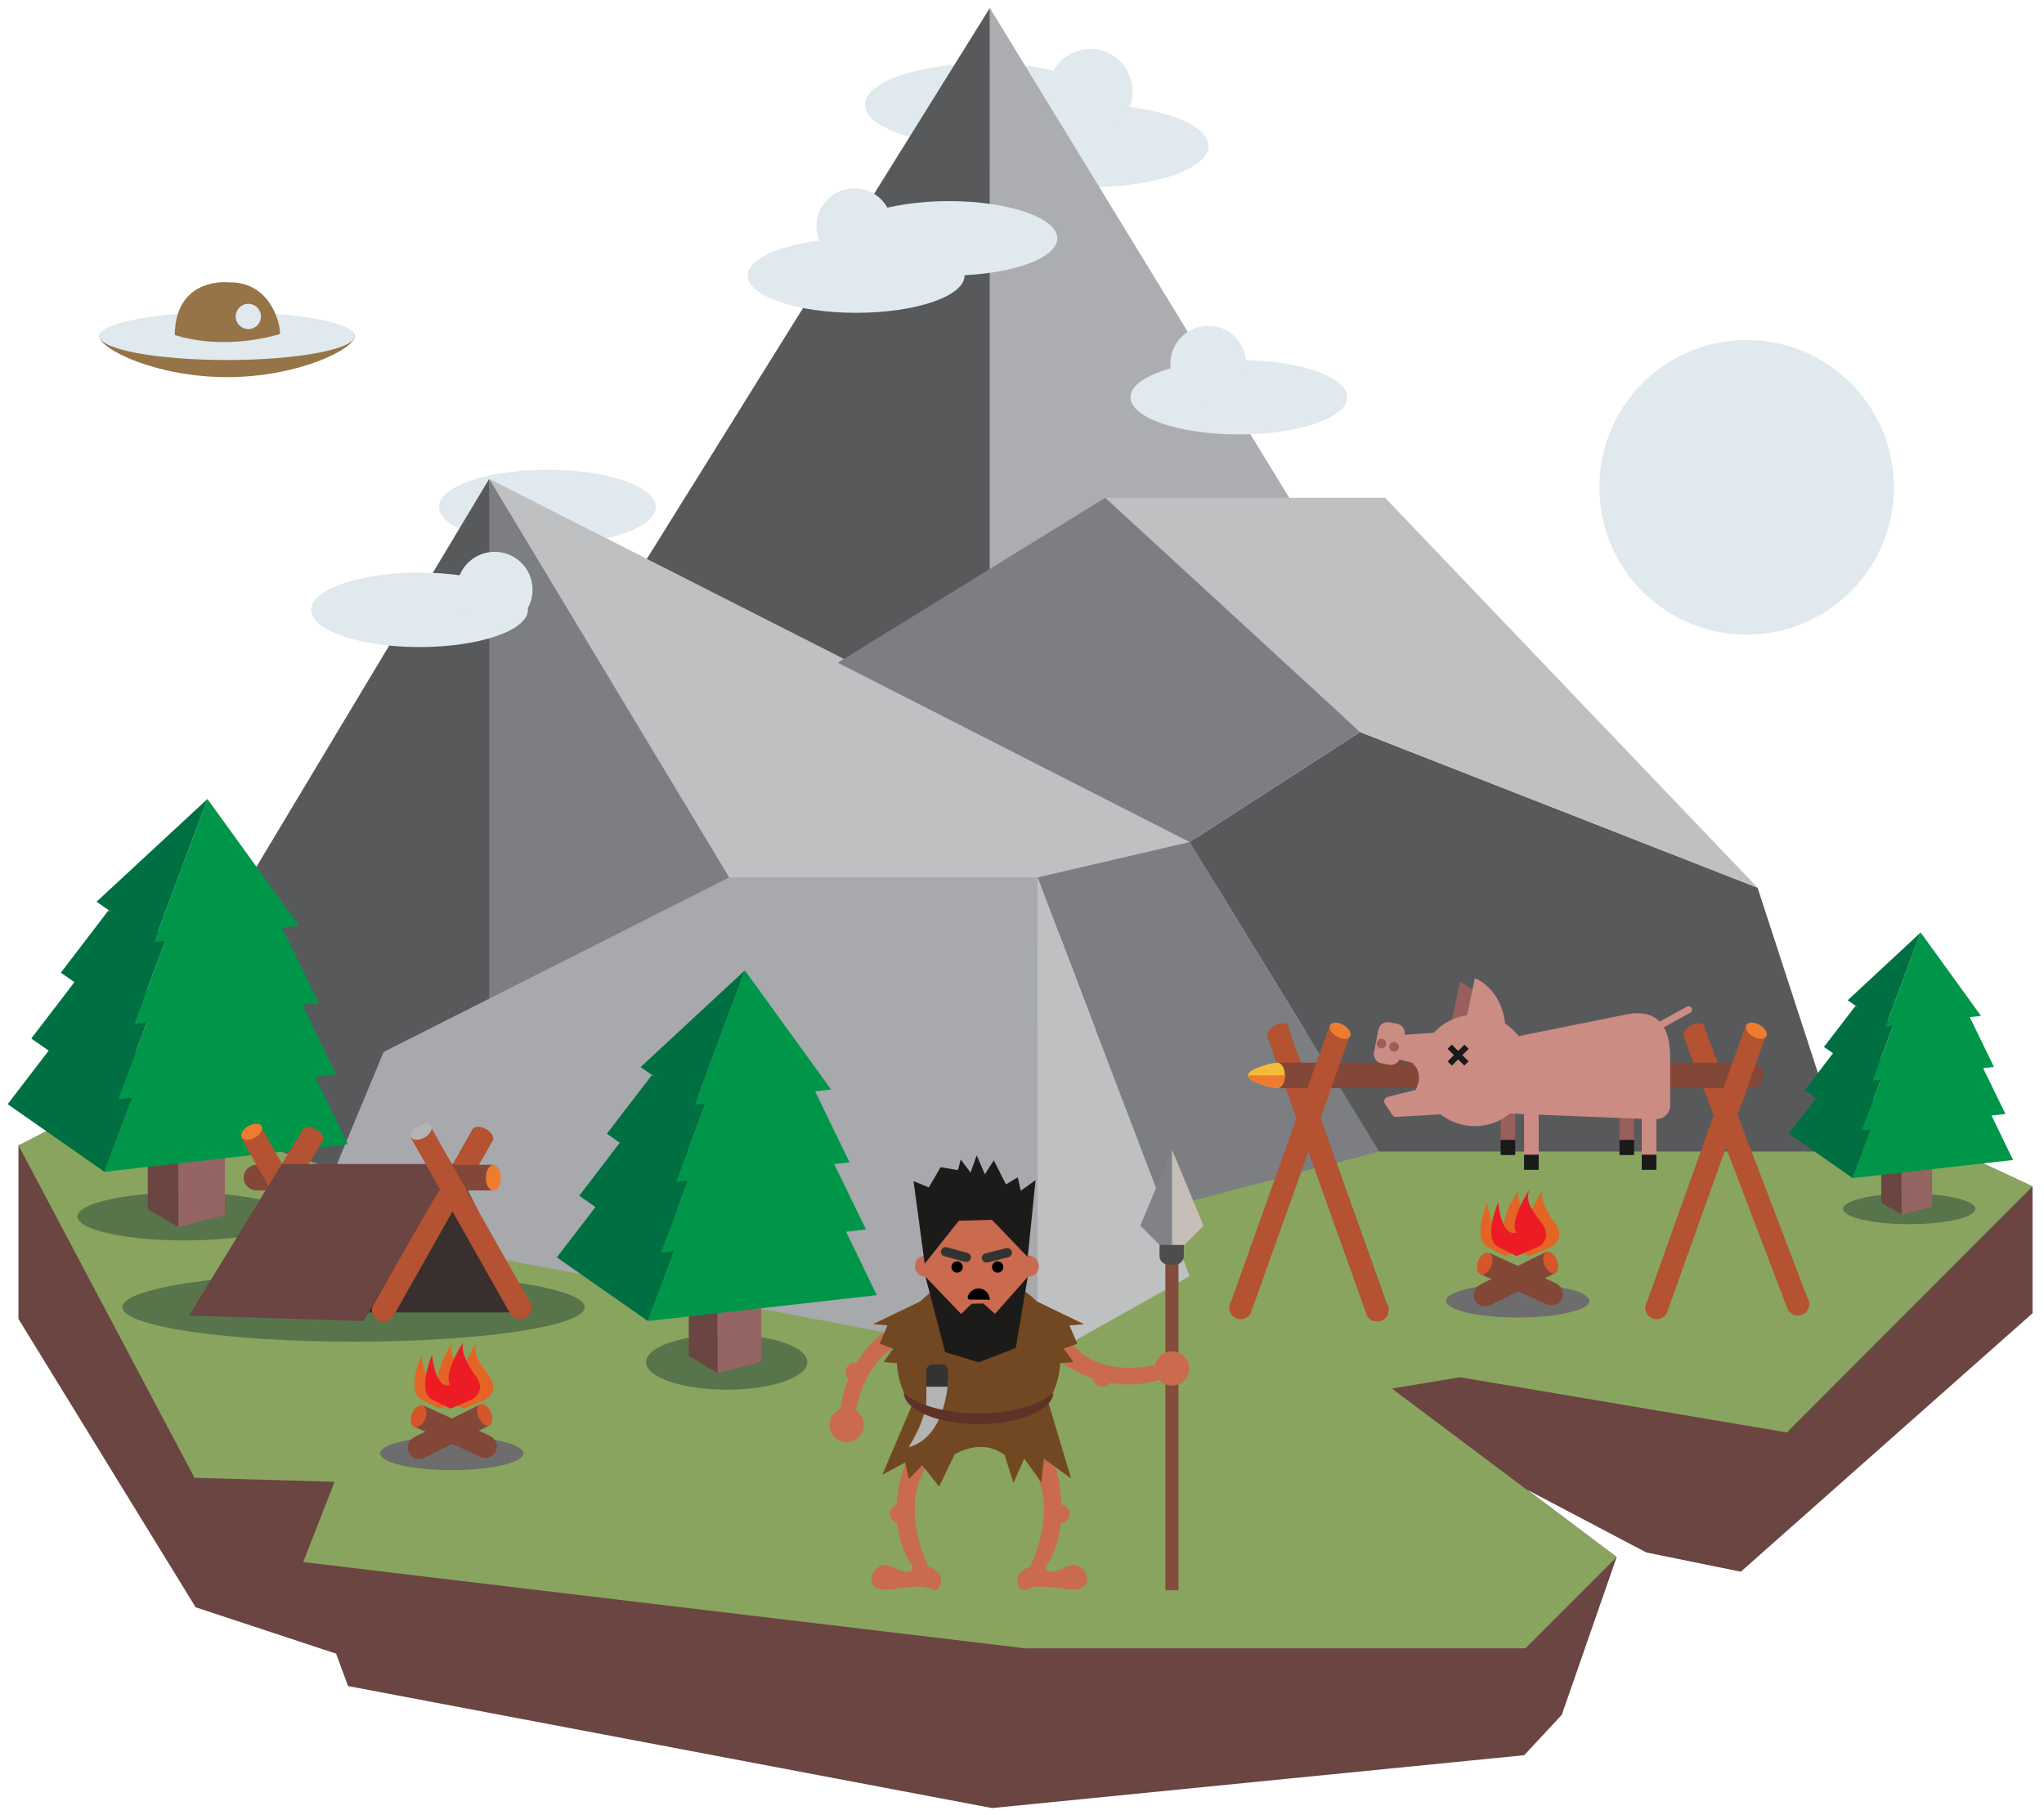
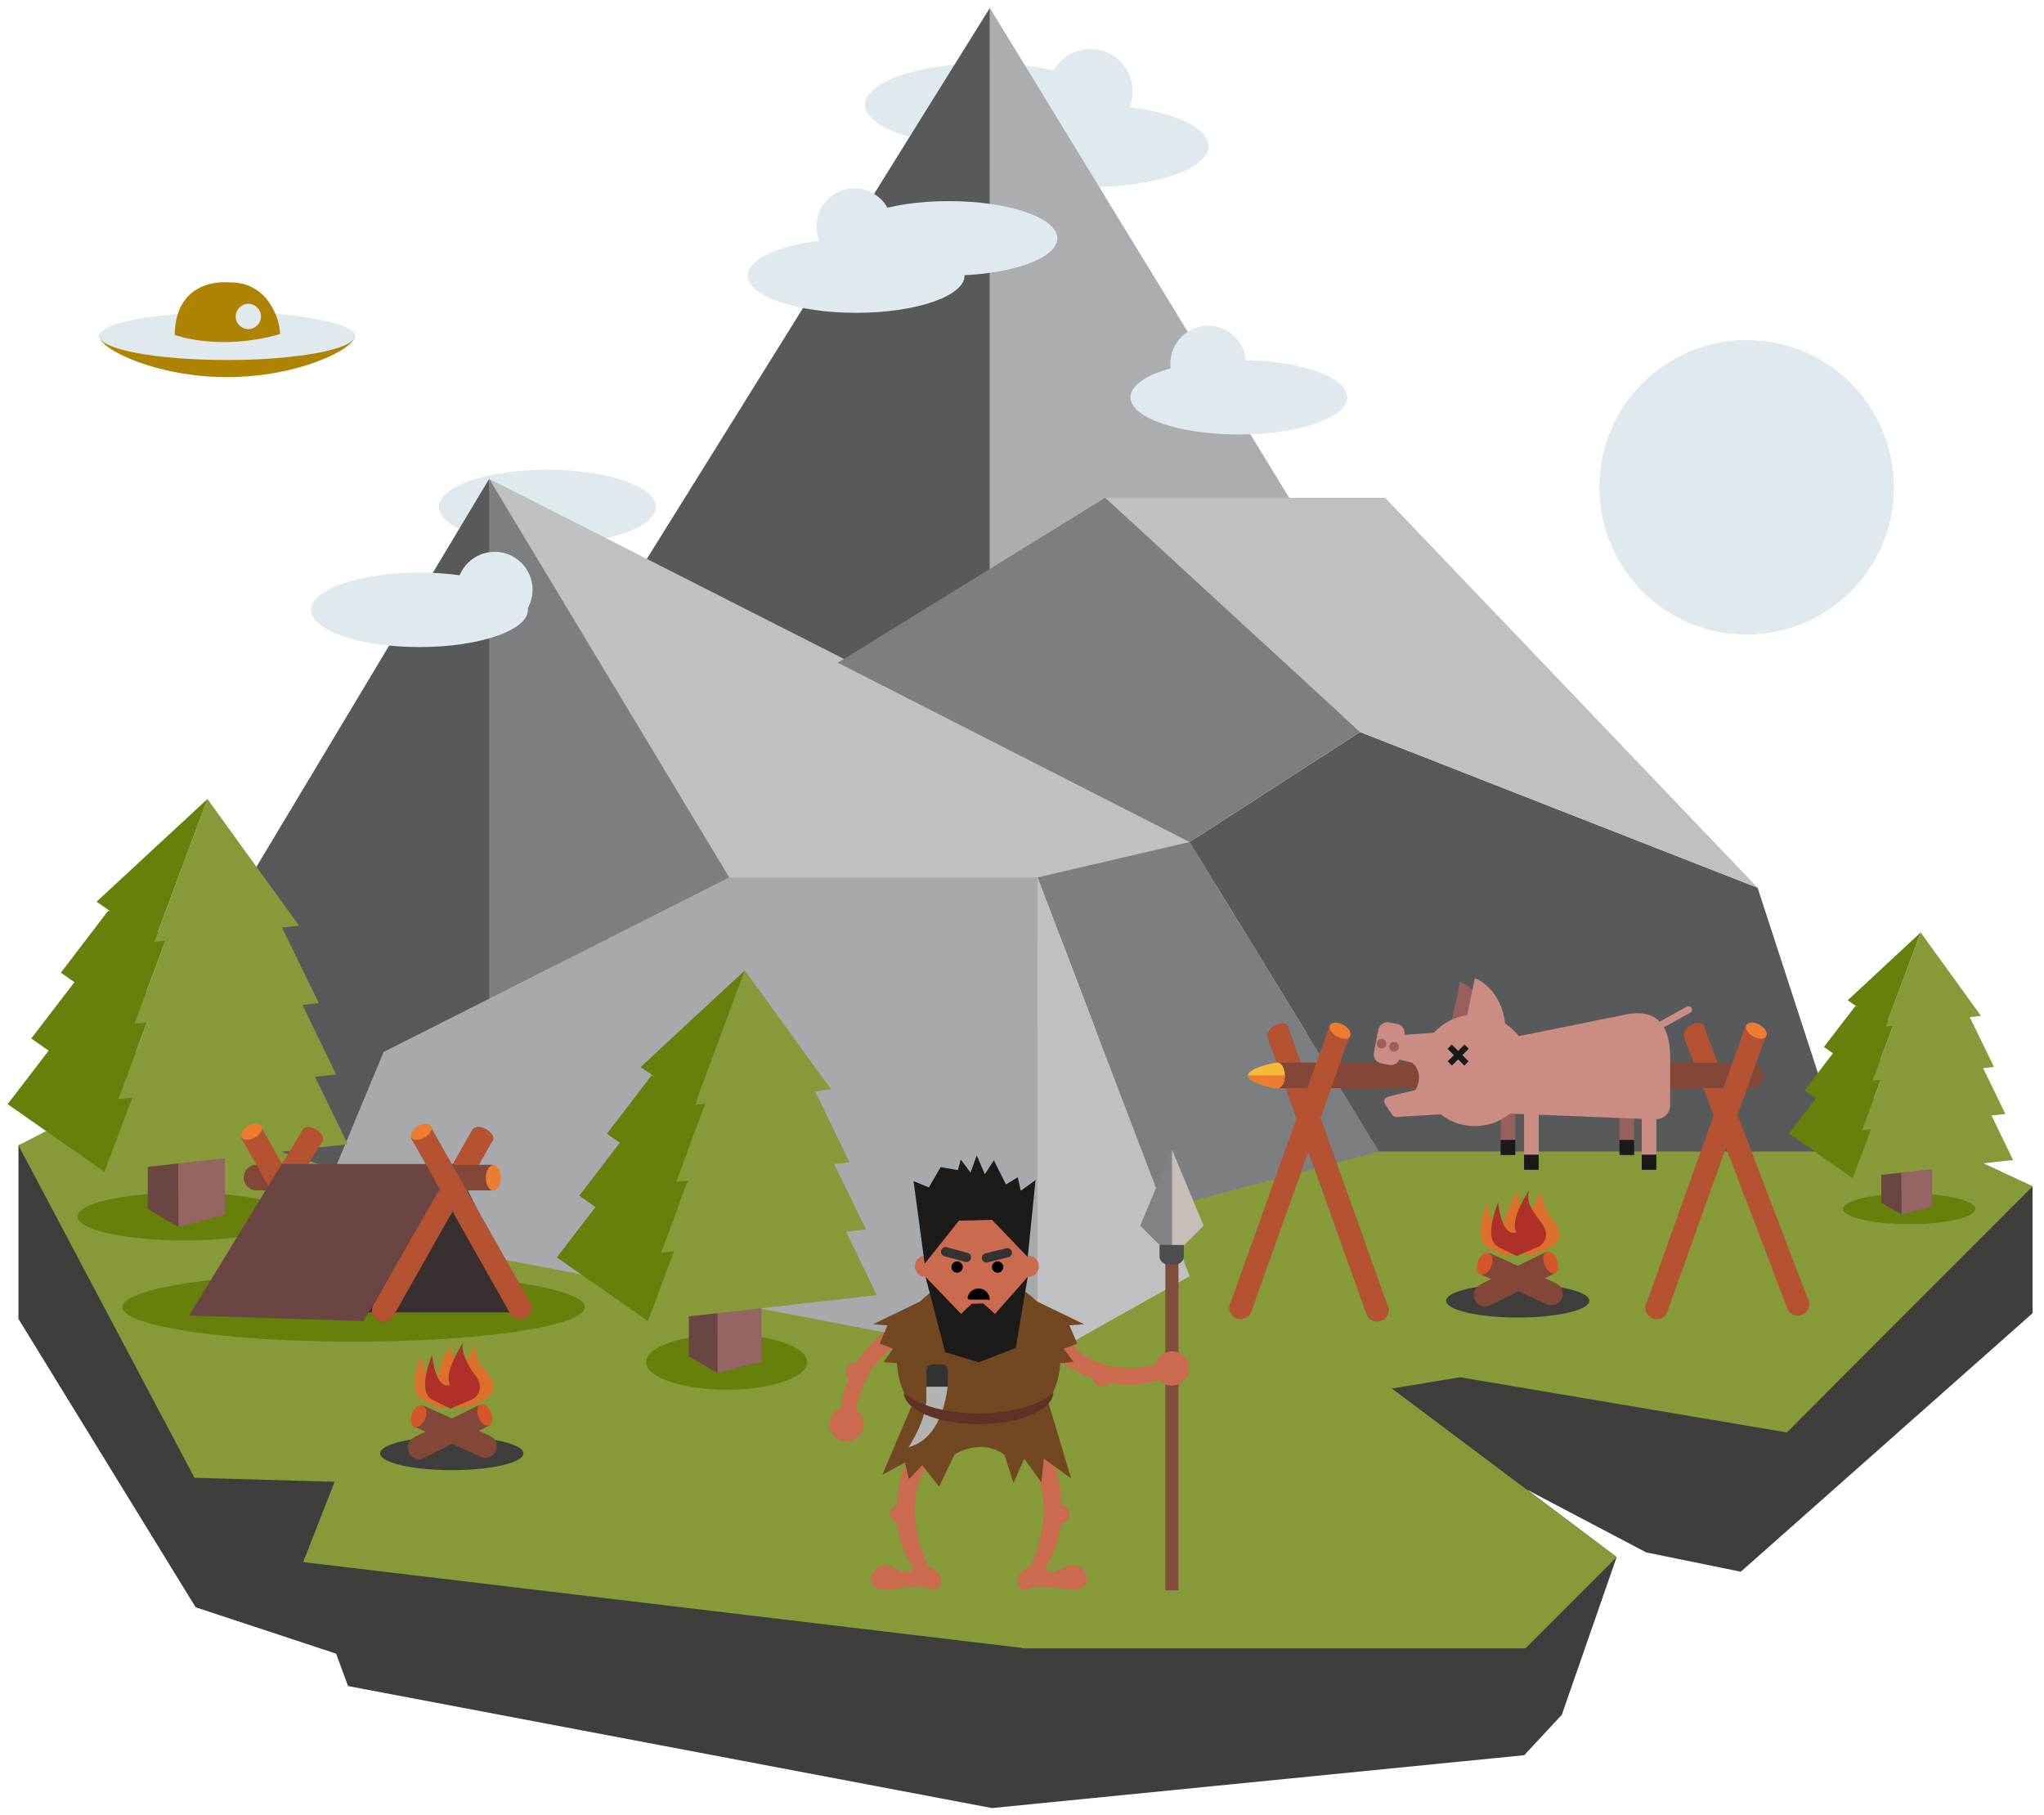
<svg xmlns="http://www.w3.org/2000/svg" version="1.1" viewBox="0 0 1229.7 1091.7">
  <defs>
    <style>
      .cls-1 {
        fill: #f4bb3a;
      }

      .cls-2 {
-         fill: #009649;
+         fill: #abadb0;
      }

      .cls-3 {
-         fill: #abadb0;
+         fill: #d6562b;
      }

      .cls-4 {
-         fill: #d6562b;
+         fill: #946562;
      }

      .cls-5 {
-         fill: #946562;
+         fill: #7d7e81;
      }

      .cls-6 {
-         fill: #89a45e;
+         fill: #4d4d4d;
      }

      .cls-7 {
-         fill: #7d7e81;
+         fill: #1c1b1a;
      }

      .cls-8 {
-         fill: #4d4d4d;
+         fill: #6a4542;
      }

      .cls-9 {
-         fill: #1c1b1a;
+         fill: #ed7c31;
      }

      .cls-10 {
-         fill: #6a4542;
+         fill: #da702c;
      }

      .cls-11 {
-         fill: #ed7c31;
+         fill: #808285;
      }

      .cls-12 {
-         fill: #967448;
+         fill: #403e3c;
      }

      .cls-13 {
-         fill: #808285;
+         fill: #af3029;
      }

      .cls-14 {
-         fill: #e46425;
+         fill: #bec0c2;
      }

      .cls-15 {
-         fill: #bec0c2;
+         fill: #a7a9ac;
      }

      .cls-16 {
-         fill: #a7a9ac;
+         fill: #333;
      }

      .cls-17 {
-         fill: #6d6d6d;
+         fill: #1a1a1a;
      }

      .cls-18 {
-         fill: #333;
+         fill: #cb8c84;
      }

      .cls-19 {
-         fill: #1a1a1a;
+         fill: #3a2f2f;
      }

      .cls-20 {
-         fill: #cb8c84;
+         fill: #58595b;
      }

      .cls-21 {
-         fill: #3a2f2f;
+         fill: #66800b;
      }

      .cls-22 {
-         fill: #58595b;
+         fill: #834c3c;
      }

      .cls-23 {
-         fill: #834c3c;
+         fill: #ca6a4f;
      }

      .cls-24 {
-         fill: #ca6a4f;
+         fill: #e0e9ed;
      }

      .cls-25 {
-         fill: #e0e9ed;
+         fill: #c5bfb7;
      }

      .cls-26 {
-         fill: #c5bfb7;
+         fill: #b3b3b3;
      }

      .cls-27 {
-         fill: #b3b3b3;
+         fill: #b55232;
      }

      .cls-28 {
-         fill: #b55232;
+         fill: #879a39;
      }

      .cls-29 {
-         fill: #57744b;
+         fill: #995f5c;
      }

      .cls-30 {
-         fill: #ed1c24;
+         fill: #724822;
      }

      .cls-31 {
-         fill: #995f5c;
+         fill: #824737;
      }

      .cls-32 {
-         fill: #724822;
+         fill: #5f3227;
      }

      .cls-33 {
-         fill: #824737;
-       }
- 
-       .cls-34 {
-         fill: #007042;
-       }
- 
-       .cls-35 {
-         fill: #5f3227;
+         fill: #ad8301;
      }
    </style>
  </defs>
  <g>
-     <g id="Layer_22">
-       <polygon class="cls-10" points="202.2 994.9 209.4 1014.4 596.8 1087.8 917 1056 939.6 1031.7 972.6 936.8 918.8 896.3 990.4 934 1047.3 945.6 1222.8 790.1 1222.8 790.1 1222.8 713.8 1163.4 686.1 833.2 748.8 826.7 816.5 812.1 820.6 825.7 886.9 833.5 958.3 616.9 991.7 251.8 918.6 229.1 833.3 92.6 654.8 11.1 689.1 11.1 793.5 117.7 967 202.2 994.9" />
-       <polygon class="cls-6" points="11.1 689.1 117 889.1 201.3 891.5 182.4 939.8 616.9 991.7 917.7 991.7 972.6 936.8 837.4 835.4 878.3 828.6 1075 861.8 1222.8 713.8 1036.7 626.9 350.5 612.5 70.2 658.5 11.1 689.1" />
-       <ellipse class="cls-25" cx="592.8" cy="63" rx="72.4" ry="24.9" />
-       <ellipse class="cls-25" cx="654.7" cy="87.8" rx="72.4" ry="24.9" />
-       <ellipse class="cls-25" cx="329.3" cy="305" rx="65.2" ry="22.4" />
-       <circle class="cls-25" cx="656" cy="54.9" r="25.4" />
-       <polygon class="cls-22" points="294.3 288.1 70.6 661 315.1 740.4 294.3 288.1" />
-       <polygon class="cls-3" points="595.5 4.8 847.3 416.8 595.5 506.6 595.5 4.8" />
-       <polygon class="cls-22" points="366.5 372.6 595.5 4.8 595.5 506.6 366.5 372.6" />
-       <polygon class="cls-15" points="294.3 288.1 760.2 524.6 538.9 591.9 406.1 591.9 294.3 288.1" />
-       <polygon class="cls-7" points="294.3 288.1 438.7 527.9 294.3 673.6 294.3 288.1" />
-       <polygon class="cls-7" points="829.7 692.8 700.1 727 624.2 527.9 715.7 506.6 829.7 692.8" />
-       <polygon class="cls-16" points="188 735.8 230.8 632.9 438.7 527.9 624.2 527.9 624.2 819.2 188 735.8" />
-       <polygon class="cls-22" points="829.7 692.8 715.7 506.6 818.2 440.4 1057.4 534.1 1109.1 692.8 829.7 692.8" />
-       <polygon class="cls-15" points="624.2 819.2 715.7 767.8 624.2 527.9 624.2 819.2" />
-       <polygon class="cls-15" points="1057.4 534.1 833.3 299.5 664.9 299.5 818.2 440.4 1057.4 534.1" />
-       <polygon class="cls-7" points="818.2 440.4 664.9 299.5 504 398.7 715.7 506.6 818.2 440.4" />
-       <path class="cls-12" d="M213.4,202.2c0,7.9-34.4,24.7-76.8,24.7-42.4,0-76.8-16.8-76.8-24.7,0-7.9,34.4-6.1,76.8-6.1,42.4,0,76.8-1.9,76.8,6.1Z" />
-       <path class="cls-25" d="M213.4,202.2c0,7.9-34.4,14.4-76.8,14.4-42.4,0-76.8-6.4-76.8-14.4,0-7.9,34.4-14.4,76.8-14.4,42.4,0,76.8,6.4,76.8,14.4Z" />
-       <path class="cls-12" d="M105.1,201.5s26.5,10,63.3-.5c.6-5-5.2-31.6-30.4-31.1,0,0-32.3-4-32.9,31.6Z" />
-       <path class="cls-25" d="M157,190.4c0,4.2-3.4,7.6-7.6,7.6s-7.6-3.4-7.6-7.6c0-4.2,3.4-7.6,7.6-7.6,4.2,0,7.6,3.4,7.6,7.6Z" />
-       <ellipse class="cls-25" cx="570.9" cy="143.4" rx="65.2" ry="22.4" />
-       <ellipse class="cls-25" cx="515.1" cy="165.8" rx="65.2" ry="22.4" />
-       <ellipse class="cls-25" cx="745.3" cy="239" rx="65.2" ry="22.4" />
-       <ellipse class="cls-25" cx="252.4" cy="366.9" rx="65.2" ry="22.4" />
-       <circle class="cls-25" cx="297.6" cy="354.8" r="22.8" />
-       <circle class="cls-25" cx="514" cy="136.1" r="22.8" />
-       <circle class="cls-25" cx="726.9" cy="218.8" r="22.8" />
-       <ellipse class="cls-29" cx="437.2" cy="819.5" rx="48.5" ry="16.6" />
-       <ellipse class="cls-29" cx="1148.6" cy="727.3" rx="39.8" ry="9.2" />
-       <ellipse class="cls-29" cx="111" cy="731.9" rx="64.4" ry="14.4" />
-       <polygon class="cls-5" points="458 775.1 431.7 775.1 431.7 826.1 458 819.2 458 775.1" />
-       <polygon class="cls-10" points="431.7 826.1 414.4 815.9 414.4 762.3 431.7 775.1 431.7 826.1" />
-       <polygon class="cls-2" points="389.8 794.8 527.5 779.2 498 718.3 414.4 729.4 389.8 794.8" />
-       <polygon class="cls-34" points="389.8 794.8 335 756.5 370.5 710.2 414.4 729.4 389.8 794.8" />
-       <polygon class="cls-2" points="397.6 753.7 521 739.7 494.5 685.2 419.6 695.1 397.6 753.7" />
-       <polygon class="cls-34" points="397.6 753.7 348.5 719.4 380.2 677.9 419.6 695.1 397.6 753.7" />
-       <polygon class="cls-2" points="406.7 711.1 511.1 699.3 488.7 653.1 425.3 661.6 406.7 711.1" />
-       <polygon class="cls-34" points="406.7 711.1 365.1 682.1 392 647 425.3 661.6 406.7 711.1" />
-       <polygon class="cls-2" points="448.1 583.8 418.1 664.7 500 655.5 448.1 583.8" />
-       <polygon class="cls-34" points="448.1 583.8 418.1 664.7 385.4 642 448.1 583.8" />
-       <polygon class="cls-5" points="1162.4 695 1144 695 1144 730.7 1162.4 725.9 1162.4 695" />
-       <polygon class="cls-10" points="1144 730.7 1131.8 723.6 1131.8 686 1144 695 1144 730.7" />
-       <polygon class="cls-2" points="1114.6 708.8 1211.1 697.9 1190.4 655.2 1131.8 663 1114.6 708.8" />
-       <polygon class="cls-34" points="1114.6 708.8 1076.2 682 1101.1 649.6 1131.8 663 1114.6 708.8" />
-       <polygon class="cls-2" points="1120.1 680 1206.5 670.2 1187.9 632 1135.5 639 1120.1 680" />
-       <polygon class="cls-34" points="1120.1 680 1085.7 656 1107.9 626.9 1135.5 639 1120.1 680" />
-       <polygon class="cls-2" points="1126.5 650.2 1199.6 641.9 1183.9 609.6 1139.5 615.5 1126.5 650.2" />
-       <polygon class="cls-34" points="1126.5 650.2 1097.3 629.9 1116.2 605.3 1139.5 615.5 1126.5 650.2" />
-       <polygon class="cls-2" points="1155.5 561 1134.4 617.7 1191.8 611.2 1155.5 561" />
-       <polygon class="cls-34" points="1155.5 561 1134.4 617.7 1111.6 601.8 1155.5 561" />
-       <polygon class="cls-5" points="135.3 684.1 107.3 684.1 107.3 738.2 135.3 731 135.3 684.1" />
-       <polygon class="cls-10" points="107.3 738.2 88.9 727.4 88.9 670.4 107.3 684.1 107.3 738.2" />
-       <polygon class="cls-2" points="62.8 705 209.2 688.4 177.8 623.7 88.9 635.5 62.8 705" />
-       <polygon class="cls-34" points="62.8 705 4.6 664.3 42.3 615.1 88.9 635.5 62.8 705" />
-       <polygon class="cls-2" points="71.1 661.3 202.2 646.4 174.1 588.4 94.4 599 71.1 661.3" />
-       <polygon class="cls-34" points="71.1 661.3 18.8 624.8 52.6 580.7 94.4 599 71.1 661.3" />
-       <polygon class="cls-2" points="80.8 616 191.8 603.5 167.9 554.4 100.5 563.3 80.8 616" />
-       <polygon class="cls-34" points="80.8 616 36.6 585.2 65.2 547.8 100.5 563.3 80.8 616" />
-       <polygon class="cls-2" points="124.8 480.7 92.8 566.7 179.9 556.9 124.8 480.7" />
-       <polygon class="cls-34" points="124.8 480.7 92.8 566.7 58.1 542.5 124.8 480.7" />
-       <ellipse class="cls-29" cx="212.7" cy="786.4" rx="139.1" ry="20.8" />
-       <path class="cls-28" d="M120,781.3c-1.9,3.3-.7,7.5,2.6,9.4s7.5.7,9.4-2.6l62.4-102.1-11.9-6.8-62.4,102.1Z" />
-       <ellipse class="cls-28" cx="188.3" cy="682.6" rx="4" ry="6.9" transform="translate(-498.6 510.7) rotate(-60.5)" />
-       <polygon class="cls-21" points="220.2 789.6 273.3 700.3 318.7 789.6 220.2 789.6" />
-       <path class="cls-33" d="M224.7,784.8c-1.9,3.3-.7,7.5,2.6,9.4,3.3,1.9,7.5.7,9.4-2.6l59.7-105.6-11.9-6.8-59.7,105.6Z" />
-       <ellipse class="cls-33" cx="290.4" cy="682.6" rx="4" ry="6.9" transform="translate(-446.7 599.5) rotate(-60.5)" />
-       <path class="cls-28" d="M224.7,784.8c-1.9,3.3-.7,7.5,2.6,9.4,3.3,1.9,7.5.7,9.4-2.6l59.7-105.6-11.9-6.8-59.7,105.6Z" />
-       <ellipse class="cls-28" cx="290.4" cy="682.6" rx="4" ry="6.9" transform="translate(-446.7 599.5) rotate(-60.5)" />
-       <path class="cls-33" d="M154.3,700.8c-4.3,0-7.7,3.5-7.7,7.7s3.5,7.7,7.7,7.7h142.5v-15.4h-142.5Z" />
-       <path class="cls-28" d="M216.8,783.4c1.9,3.3.7,7.5-2.6,9.4-3.3,1.9-7.5.7-9.4-2.6l-59.7-105.6,11.9-6.8,59.7,105.6Z" />
-       <ellipse class="cls-11" cx="151.2" cy="681.2" rx="6.9" ry="4" transform="translate(-315.6 162.5) rotate(-29.5)" />
-       <ellipse class="cls-11" cx="296.8" cy="708.6" rx="4.5" ry="7.7" />
-       <polygon class="cls-10" points="273.3 700.3 169.5 700.3 113.8 791.5 218.7 794.8 273.3 700.3" />
-       <path class="cls-28" d="M318.9,783.4c1.9,3.3.7,7.5-2.6,9.4-3.3,1.9-7.5.7-9.4-2.6l-59.7-105.6,11.9-6.8,59.7,105.6Z" />
-       <ellipse class="cls-27" cx="253.2" cy="681.2" rx="6.9" ry="4" transform="translate(-302.4 212.7) rotate(-29.5)" />
-       <ellipse class="cls-17" cx="913.1" cy="782.6" rx="43.1" ry="10.1" />
-       <path class="cls-14" d="M909.3,750.2l11.1,5.5,12.9-5.5s9.7-4.9,1.7-15c-3.9-5-8.6-14.1-7-19.2,0,0-12.1,17.9-7.8,25.4,0,0-8.2,4.6-10.9-18,0,0-9.4,22,0,26.7Z" />
-       <path class="cls-14" d="M894.8,750.2l11.1,5.5,12.9-5.5s9.7-4.9,1.7-15c-3.9-5-8.6-14.1-7-19.2,0,0-12.1,17.9-7.8,25.4,0,0-8.2,4.6-10.9-18,0,0-9.4,22,0,26.7Z" />
-       <path class="cls-33" d="M936.2,772.2c3.5,1.6,5,5.7,3.4,9.1s-5.7,5-9.1,3.4l-40.2-18.3,5.7-12.6,40.2,18.3Z" />
-       <path class="cls-4" d="M890.7,756.1c-2.2,2.8-2.9,7-1.5,9.3,1.4,2.3,4.3,1.8,6.5-1,2.2-2.8,2.9-7,1.5-9.3-1.4-2.3-4.3-1.8-6.5,1Z" />
-       <path class="cls-33" d="M890.4,773c-3.4,1.7-4.8,5.8-3.1,9.2,1.7,3.4,5.8,4.8,9.2,3.1l39.5-19.6-6.1-12.4-39.5,19.6Z" />
-       <path class="cls-4" d="M935.1,755.4c2.2,2.8,3,6.9,1.8,9.2-1.2,2.3-3.9,1.9-6.1-.9-2.2-2.8-3-6.9-1.8-9.2,1.2-2.3,3.9-1.9,6.1.9Z" />
-       <path class="cls-30" d="M901.3,750.2l11.1,5.5,12.9-5.5s9.7-4.9,1.7-15-8.6-14.1-7-19.2c0,0-12.1,17.9-7.8,25.4,0,0-8.2,4.6-10.9-18,0,0-9.4,22,0,26.7Z" />
-       <path class="cls-28" d="M1087.6,781.2c1.9,3.3.7,7.5-2.6,9.4-3.3,1.9-7.5.7-9.4-2.6l-62.4-163.6,11.9-6.8,62.4,163.6Z" />
-       <ellipse class="cls-28" cx="1019.2" cy="621" rx="6.9" ry="4" transform="translate(-173.7 581.8) rotate(-29.5)" />
-       <path class="cls-33" d="M834.5,784.7c1.9,3.3.7,7.5-2.6,9.4-3.3,1.9-7.5.7-9.4-2.6l-59.7-167.1,11.9-6.8,59.7,167.1Z" />
-       <ellipse class="cls-33" cx="768.9" cy="621" rx="6.9" ry="4" transform="translate(-206.1 458.7) rotate(-29.5)" />
-       <path class="cls-28" d="M834.5,784.7c1.9,3.3.7,7.5-2.6,9.4-3.3,1.9-7.5.7-9.4-2.6l-59.7-167.1,11.9-6.8,59.7,167.1Z" />
-       <ellipse class="cls-28" cx="768.9" cy="621" rx="6.9" ry="4" transform="translate(-206.1 458.7) rotate(-29.5)" />
-       <path class="cls-33" d="M1053.2,639.3c4.3,0,7.7,3.5,7.7,7.7,0,4.3-3.5,7.7-7.7,7.7h-284.8v-15.4h284.8Z" />
-       <path class="cls-28" d="M990.7,783.4c-1.9,3.3-.7,7.5,2.6,9.4,3.3,1.9,7.5.7,9.4-2.6l59.7-167.1-11.9-6.8-59.7,167.1Z" />
-       <ellipse class="cls-11" cx="1056.4" cy="619.7" rx="4" ry="6.9" transform="translate(-2.9 1234.4) rotate(-60.5)" />
-       <path class="cls-1" d="M750.8,647c0,4.3,15.2,7.7,17.7,7.7s4.5-3.5,4.5-7.7c0-4.3-2-7.7-4.5-7.7s-17.7,3.5-17.7,7.7Z" />
-       <path class="cls-11" d="M750.8,647c0,4.3,15.2,7.7,17.7,7.7s4.5-3.5,4.5-7.7h-22.2Z" />
-       <path class="cls-28" d="M740.4,783.4c-1.9,3.3-.7,7.5,2.6,9.4,3.3,1.9,7.5.7,9.4-2.6l59.7-167.1-11.9-6.8-59.7,167.1Z" />
-       <ellipse class="cls-11" cx="806" cy="619.7" rx="4" ry="6.9" transform="translate(-130 1016.5) rotate(-60.5)" />
-       <rect class="cls-31" x="974.3" y="661.4" width="8.8" height="27.8" />
-       <rect class="cls-31" x="902.8" y="661.4" width="8.8" height="27.8" />
-       <path class="cls-31" d="M873.3,614.7l5-24s16.5,5.8,18.4,29.2l-23.5-5.2Z" />
-       <path class="cls-20" d="M996.4,673.5l-109.1-4.4v-40.4l91.2-18.4c26.3-5.1,26.3,19.2,26.3,27.1v27.6c0,4.6-3.7,8.3-8.3,8.3Z" />
-       <circle class="cls-20" cx="887.3" cy="644" r="33.5" />
-       <polygon class="cls-20" points="831.1 634.8 870 644.4 874.3 620.5 835.1 623.3 831.1 634.8" />
-       <path class="cls-20" d="M834.8,659.9l32.4-8c1.5-.4,3.1.6,3.3,2.2l2.3,12.9c.3,1.6-.9,3.1-2.5,3.2l-30.3,1.8c-1,0-1.9-.4-2.4-1.2l-4.4-6.7c-1-1.6-.2-3.7,1.6-4.1Z" />
-       <rect class="cls-20" x="916.9" y="669.2" width="8.8" height="27.8" />
-       <rect class="cls-20" x="987.7" y="669.2" width="8.8" height="27.8" />
-       <rect class="cls-19" x="875.4" y="627.6" width="3.6" height="14.3" transform="translate(705.8 -434.3) rotate(45)" />
-       <rect class="cls-19" x="875.4" y="627.6" width="3.6" height="14.3" transform="translate(-191.9 806.2) rotate(-45)" />
-       <path class="cls-20" d="M882.3,612.5l5-24s16.5,5.8,18.4,29.2l-23.5-5.2Z" />
-       <rect class="cls-19" x="916.9" y="694.7" width="8.8" height="9.1" />
-       <rect class="cls-19" x="987.7" y="694.7" width="8.8" height="9.1" />
-       <rect class="cls-19" x="974.3" y="685.8" width="8.8" height="9.1" />
-       <rect class="cls-19" x="902.8" y="685.8" width="8.8" height="9.1" />
-       <rect class="cls-20" x="827.4" y="615.6" width="16" height="25.1" rx="5.6" ry="5.6" transform="translate(135.6 -148.2) rotate(11)" />
-       <circle class="cls-31" cx="831.1" cy="627.9" r="2.9" />
-       <circle class="cls-31" cx="838.7" cy="629.8" r="2.9" />
-       <path class="cls-20" d="M847.2,637.8s13.1,6.2,2.1,21.9l10.3-2.7.8-19.2h-13.1Z" />
-       <rect class="cls-20" x="1004.6" y="599.5" width="4.2" height="26.8" rx="2.1" ry="2.1" transform="translate(1056 -564.6) rotate(61.1)" />
-       <circle class="cls-24" cx="618.6" cy="761.8" r="6.4" />
-       <circle class="cls-24" cx="556.8" cy="761.8" r="6.4" />
-       <rect class="cls-23" x="701.1" y="706.3" width="7.9" height="250.5" />
-       <path class="cls-24" d="M633.1,815s28.9,29.3,71.1,13l-3.3-8s-40.8,12.6-58-14.5l-9.8,9.4Z" />
-       <circle class="cls-24" cx="705.1" cy="823.3" r="10.3" />
-       <path class="cls-24" d="M544.4,793.9s-38,15.6-39.1,60.8h8.6s3.8-42.6,35.4-48.2l-5-12.7Z" />
-       <path class="cls-24" d="M633.1,875.5s14.6,40.3-4.1,67.3h-9.3s20.3-40-2.5-65.1l15.9-2.2Z" />
-       <path class="cls-24" d="M629,942.8s0,6.7,12.1,0c12.2-6.7,20.9,16.1,1.5,13.4-19.4-2.7-20.5-1.8-25.5.2-5,2.1-9-10.2,2.5-13.7,11.5-3.5,9.3,0,9.3,0Z" />
-       <path class="cls-24" d="M544.3,881.8s-13.8,34.1,5,61h9.3s-20.3-40,2.5-65.1l-16.8,4.1Z" />
-       <path class="cls-32" d="M548.5,845.8l-17.7,41.5,13.7-7.4,2.3,10,8-8.4,10.2,12.9,9.3-19.4s16-10.3,30.1.4l5.3,16.8,6.5-14.6,10.3,14.2,1.5-14.2,16.4,11.9-13.8-46.1-81.9,2.3Z" />
-       <circle class="cls-32" cx="588.7" cy="817.5" r="49.2" />
-       <circle class="cls-24" cx="587.6" cy="762.3" r="31.3" />
-       <polygon class="cls-9" points="618.3 768.2 598.6 790.5 591.6 784.2 584.6 784.4 578.2 790.5 556.8 768.2 568.6 813.5 588.8 819.6 611.1 811 618.3 768.2" />
+     <g id="Layer_1">
+       <polygon class="cls-12" points="202.2 994.9 209.4 1014.4 596.8 1087.8 917 1056 939.6 1031.7 972.6 936.8 918.8 896.3 990.4 934 1047.3 945.6 1222.8 790.1 1222.8 790.1 1222.8 713.8 1163.4 686.1 833.2 748.8 826.7 816.5 812.1 820.6 825.7 886.9 833.5 958.3 616.9 991.7 251.8 918.6 229.1 833.3 92.6 654.8 11.1 689.1 11.1 793.5 117.7 967 202.2 994.9" />
+       <polygon class="cls-28" points="11.1 689.1 117 889.1 201.3 891.5 182.4 939.8 616.9 991.7 917.7 991.7 972.6 936.8 837.4 835.4 878.3 828.6 1075 861.8 1222.8 713.8 1036.7 626.9 350.5 612.5 70.2 658.5 11.1 689.1" />
+       <ellipse class="cls-24" cx="592.8" cy="63" rx="72.4" ry="24.9" />
+       <ellipse class="cls-24" cx="654.7" cy="87.8" rx="72.4" ry="24.9" />
+       <ellipse class="cls-24" cx="329.3" cy="305" rx="65.2" ry="22.4" />
+       <circle class="cls-24" cx="656" cy="54.9" r="25.4" />
+       <polygon class="cls-20" points="294.3 288.1 70.6 661 315.1 740.4 294.3 288.1" />
+       <polygon class="cls-2" points="595.5 4.8 847.3 416.8 595.5 506.6 595.5 4.8" />
+       <polygon class="cls-20" points="366.5 372.6 595.5 4.8 595.5 506.6 366.5 372.6" />
+       <polygon class="cls-14" points="294.3 288.1 760.2 524.6 538.9 591.9 406.1 591.9 294.3 288.1" />
+       <polygon class="cls-5" points="294.3 288.1 438.7 527.9 294.3 673.6 294.3 288.1" />
+       <polygon class="cls-5" points="829.7 692.8 700.1 727 624.2 527.9 715.7 506.6 829.7 692.8" />
+       <polygon class="cls-15" points="188 735.8 230.8 632.9 438.7 527.9 624.2 527.9 624.2 819.2 188 735.8" />
+       <polygon class="cls-20" points="829.7 692.8 715.7 506.6 818.2 440.4 1057.4 534.1 1109.1 692.8 829.7 692.8" />
+       <polygon class="cls-14" points="624.2 819.2 715.7 767.8 624.2 527.9 624.2 819.2" />
+       <polygon class="cls-14" points="1057.4 534.1 833.3 299.5 664.9 299.5 818.2 440.4 1057.4 534.1" />
+       <polygon class="cls-5" points="818.2 440.4 664.9 299.5 504 398.7 715.7 506.6 818.2 440.4" />
+       <path class="cls-33" d="M213.4,202.2c0,7.9-34.4,24.7-76.8,24.7s-76.8-16.8-76.8-24.7,34.4-6.1,76.8-6.1,76.8-1.9,76.8,6.1Z" />
+       <path class="cls-24" d="M213.4,202.2c0,7.9-34.4,14.4-76.8,14.4s-76.8-6.4-76.8-14.4,34.4-14.4,76.8-14.4,76.8,6.4,76.8,14.4Z" />
+       <path class="cls-33" d="M105.1,201.5s26.5,10,63.3-.5c.6-5-5.2-31.6-30.4-31.1,0,0-32.3-4-32.9,31.6Z" />
+       <path class="cls-24" d="M157,190.4c0,4.2-3.4,7.6-7.6,7.6s-7.6-3.4-7.6-7.6,3.4-7.6,7.6-7.6,7.6,3.4,7.6,7.6Z" />
+       <ellipse class="cls-24" cx="570.9" cy="143.4" rx="65.2" ry="22.4" />
+       <ellipse class="cls-24" cx="515.1" cy="165.8" rx="65.2" ry="22.4" />
+       <ellipse class="cls-24" cx="745.3" cy="239" rx="65.2" ry="22.4" />
+       <ellipse class="cls-24" cx="252.4" cy="366.9" rx="65.2" ry="22.4" />
+       <circle class="cls-24" cx="297.6" cy="354.8" r="22.8" />
+       <circle class="cls-24" cx="514" cy="136.1" r="22.8" />
+       <circle class="cls-24" cx="726.9" cy="218.8" r="22.8" />
+       <ellipse class="cls-21" cx="437.2" cy="819.5" rx="48.5" ry="16.6" />
+       <ellipse class="cls-21" cx="1148.6" cy="727.3" rx="39.8" ry="9.2" />
+       <ellipse class="cls-21" cx="111" cy="731.9" rx="64.4" ry="14.4" />
+       <polygon class="cls-4" points="458 775.1 431.7 775.1 431.7 826.1 458 819.2 458 775.1" />
+       <polygon class="cls-8" points="431.7 826.1 414.4 815.9 414.4 762.3 431.7 775.1 431.7 826.1" />
+       <polygon class="cls-28" points="389.8 794.8 527.5 779.2 498 718.3 414.4 729.4 389.8 794.8" />
+       <polygon class="cls-21" points="389.8 794.8 335 756.5 370.5 710.2 414.4 729.4 389.8 794.8" />
+       <polygon class="cls-28" points="397.6 753.7 521 739.7 494.5 685.2 419.6 695.1 397.6 753.7" />
+       <polygon class="cls-21" points="397.6 753.7 348.5 719.4 380.2 677.9 419.6 695.1 397.6 753.7" />
+       <polygon class="cls-28" points="406.7 711.1 511.1 699.3 488.7 653.1 425.3 661.6 406.7 711.1" />
+       <polygon class="cls-21" points="406.7 711.1 365.1 682.1 392 647 425.3 661.6 406.7 711.1" />
+       <polygon class="cls-28" points="448.1 583.8 418.1 664.7 500 655.5 448.1 583.8" />
+       <polygon class="cls-21" points="448.1 583.8 418.1 664.7 385.4 642 448.1 583.8" />
+       <polygon class="cls-4" points="1162.4 695 1144 695 1144 730.7 1162.4 725.9 1162.4 695" />
+       <polygon class="cls-8" points="1144 730.7 1131.8 723.6 1131.8 686 1144 695 1144 730.7" />
+       <polygon class="cls-28" points="1114.6 708.8 1211.1 697.9 1190.4 655.2 1131.8 663 1114.6 708.8" />
+       <polygon class="cls-21" points="1114.6 708.8 1076.2 682 1101.1 649.6 1131.8 663 1114.6 708.8" />
+       <polygon class="cls-28" points="1120.1 680 1206.5 670.2 1187.9 632 1135.5 639 1120.1 680" />
+       <polygon class="cls-21" points="1120.1 680 1085.7 656 1107.9 626.9 1135.5 639 1120.1 680" />
+       <polygon class="cls-28" points="1126.5 650.2 1199.6 641.9 1183.9 609.6 1139.5 615.5 1126.5 650.2" />
+       <polygon class="cls-21" points="1126.5 650.2 1097.3 629.9 1116.2 605.3 1139.5 615.5 1126.5 650.2" />
+       <polygon class="cls-28" points="1155.5 561 1134.4 617.7 1191.8 611.2 1155.5 561" />
+       <polygon class="cls-21" points="1155.5 561 1134.4 617.7 1111.6 601.8 1155.5 561" />
+       <polygon class="cls-4" points="135.3 684.1 107.3 684.1 107.3 738.2 135.3 731 135.3 684.1" />
+       <polygon class="cls-8" points="107.3 738.2 88.9 727.4 88.9 670.4 107.3 684.1 107.3 738.2" />
+       <polygon class="cls-28" points="62.8 705 209.2 688.4 177.8 623.7 88.9 635.5 62.8 705" />
+       <polygon class="cls-21" points="62.8 705 4.6 664.3 42.3 615.1 88.9 635.5 62.8 705" />
+       <polygon class="cls-28" points="71.1 661.3 202.2 646.4 174.1 588.4 94.4 599 71.1 661.3" />
+       <polygon class="cls-21" points="71.1 661.3 18.8 624.8 52.6 580.7 94.4 599 71.1 661.3" />
+       <polygon class="cls-28" points="80.8 616 191.8 603.5 167.9 554.4 100.5 563.3 80.8 616" />
+       <polygon class="cls-21" points="80.8 616 36.6 585.2 65.2 547.8 100.5 563.3 80.8 616" />
+       <polygon class="cls-28" points="124.8 480.7 92.8 566.7 179.9 556.9 124.8 480.7" />
+       <polygon class="cls-21" points="124.8 480.7 92.8 566.7 58.1 542.5 124.8 480.7" />
+       <ellipse class="cls-21" cx="212.7" cy="786.4" rx="139.1" ry="20.8" />
+       <path class="cls-27" d="M120,781.3c-1.9,3.3-.7,7.5,2.6,9.4s7.5.7,9.4-2.6l62.4-102.1-11.9-6.8-62.4,102.1h0Z" />
+       <ellipse class="cls-27" cx="188.2" cy="682.9" rx="4" ry="6.9" transform="translate(-498.9 510.5) rotate(-60.5)" />
+       <polygon class="cls-19" points="220.2 789.6 273.3 700.3 318.7 789.6 220.2 789.6" />
+       <path class="cls-31" d="M224.7,784.8c-1.9,3.3-.7,7.5,2.6,9.4s7.5.7,9.4-2.6l59.7-105.6-11.9-6.8-59.7,105.6h-.1Z" />
+       <ellipse class="cls-31" cx="290.4" cy="682.9" rx="4" ry="6.9" transform="translate(-446.9 599.4) rotate(-60.5)" />
+       <path class="cls-27" d="M224.7,784.8c-1.9,3.3-.7,7.5,2.6,9.4s7.5.7,9.4-2.6l59.7-105.6-11.9-6.8-59.7,105.6h-.1Z" />
+       <ellipse class="cls-27" cx="290.4" cy="682.9" rx="4" ry="6.9" transform="translate(-446.9 599.4) rotate(-60.5)" />
+       <path class="cls-31" d="M154.3,700.8c-4.3,0-7.7,3.5-7.7,7.7s3.5,7.7,7.7,7.7h142.5v-15.4h-142.5,0Z" />
+       <path class="cls-27" d="M216.8,783.4c1.9,3.3.7,7.5-2.6,9.4s-7.5.7-9.4-2.6l-59.7-105.6,11.9-6.8,59.7,105.6h.1Z" />
+       <ellipse class="cls-9" cx="151.4" cy="680.9" rx="6.9" ry="4" transform="translate(-315.7 162.8) rotate(-29.5)" />
+       <ellipse class="cls-9" cx="296.8" cy="708.6" rx="4.5" ry="7.7" />
+       <polygon class="cls-8" points="273.3 700.3 169.5 700.3 113.8 791.5 218.7 794.8 273.3 700.3" />
+       <path class="cls-27" d="M318.9,783.4c1.9,3.3.7,7.5-2.6,9.4-3.3,1.9-7.5.7-9.4-2.6l-59.7-105.6,11.9-6.8,59.7,105.6h0Z" />
+       <ellipse class="cls-9" cx="253.4" cy="680.9" rx="6.9" ry="4" transform="translate(-302.4 213.1) rotate(-29.5)" />
+       <ellipse class="cls-12" cx="913.1" cy="782.6" rx="43.1" ry="10.1" />
+       <path class="cls-10" d="M909.3,750.2l11.1,5.5,12.9-5.5s9.7-4.9,1.7-15c-3.9-5-8.6-14.1-7-19.2,0,0-12.1,17.9-7.8,25.4,0,0-8.2,4.6-10.9-18,0,0-9.4,22,0,26.7h0Z" />
+       <path class="cls-10" d="M894.8,750.2l11.1,5.5,12.9-5.5s9.7-4.9,1.7-15c-3.9-5-8.6-14.1-7-19.2,0,0-12.1,17.9-7.8,25.4,0,0-8.2,4.6-10.9-18,0,0-9.4,22,0,26.7h0Z" />
+       <path class="cls-31" d="M936.2,772.2c3.5,1.6,5,5.7,3.4,9.1s-5.7,5-9.1,3.4l-40.2-18.3,5.7-12.6,40.2,18.3h0Z" />
+       <path class="cls-3" d="M890.7,756.1c-2.2,2.8-2.9,7-1.5,9.3s4.3,1.8,6.5-1,2.9-7,1.5-9.3-4.3-1.8-6.5,1Z" />
+       <path class="cls-31" d="M890.4,773c-3.4,1.7-4.8,5.8-3.1,9.2s5.8,4.8,9.2,3.1l39.5-19.6-6.1-12.4-39.5,19.6h0Z" />
+       <path class="cls-3" d="M935.1,755.4c2.2,2.8,3,6.9,1.8,9.2s-3.9,1.9-6.1-.9c-2.2-2.8-3-6.9-1.8-9.2s3.9-1.9,6.1.9Z" />
+       <path class="cls-13" d="M901.3,750.2l11.1,5.5,12.9-5.5s9.7-4.9,1.7-15-8.6-14.1-7-19.2c0,0-12.1,17.9-7.8,25.4,0,0-8.2,4.6-10.9-18,0,0-9.4,22,0,26.7h0Z" />
+       <path class="cls-27" d="M1087.6,781.2c1.9,3.3.7,7.5-2.6,9.4-3.3,1.9-7.5.7-9.4-2.6l-62.4-163.6,11.9-6.8,62.4,163.6h0Z" />
+       <ellipse class="cls-27" cx="1019.2" cy="620.4" rx="6.9" ry="4" transform="translate(-173.4 582.3) rotate(-29.5)" />
+       <path class="cls-31" d="M834.5,784.7c1.9,3.3.7,7.5-2.6,9.4s-7.5.7-9.4-2.6l-59.7-167.1,11.9-6.8,59.7,167.1h0Z" />
+       <ellipse class="cls-31" cx="768.9" cy="620.6" rx="6.9" ry="4" transform="translate(-205.9 459.1) rotate(-29.5)" />
+       <path class="cls-27" d="M834.5,784.7c1.9,3.3.7,7.5-2.6,9.4s-7.5.7-9.4-2.6l-59.7-167.1,11.9-6.8,59.7,167.1h0Z" />
+       <ellipse class="cls-27" cx="768.9" cy="620.6" rx="6.9" ry="4" transform="translate(-205.9 459.1) rotate(-29.5)" />
+       <path class="cls-31" d="M1053.2,639.3c4.3,0,7.7,3.5,7.7,7.7s-3.5,7.7-7.7,7.7h-284.8v-15.4h284.8Z" />
+       <path class="cls-27" d="M990.7,783.4c-1.9,3.3-.7,7.5,2.6,9.4s7.5.7,9.4-2.6l59.7-167.1-11.9-6.8-59.7,167.1h0Z" />
+       <ellipse class="cls-9" cx="1056.7" cy="620.1" rx="4" ry="6.9" transform="translate(-3.4 1234.4) rotate(-60.5)" />
+       <path class="cls-1" d="M750.8,647c0,4.3,15.2,7.7,17.7,7.7s4.5-3.5,4.5-7.7-2-7.7-4.5-7.7-17.7,3.5-17.7,7.7Z" />
+       <path class="cls-9" d="M750.8,647c0,4.3,15.2,7.7,17.7,7.7s4.5-3.5,4.5-7.7h-22.2Z" />
+       <path class="cls-27" d="M740.4,783.4c-1.9,3.3-.7,7.5,2.6,9.4s7.5.7,9.4-2.6l59.7-167.1-11.9-6.8-59.7,167.1h0Z" />
+       <ellipse class="cls-9" cx="806.3" cy="620.1" rx="4" ry="6.9" transform="translate(-130.5 1016.5) rotate(-60.5)" />
+       <rect class="cls-29" x="974.3" y="661.4" width="8.8" height="27.8" />
+       <rect class="cls-29" x="902.8" y="661.4" width="8.8" height="27.8" />
+       <path class="cls-29" d="M873.3,614.7l5-24s16.5,5.8,18.4,29.2l-23.5-5.2h0Z" />
+       <path class="cls-18" d="M996.4,673.5l-109.1-4.4v-40.4l91.2-18.4c26.3-5.1,26.3,19.2,26.3,27.1v27.6c0,4.6-3.7,8.3-8.3,8.3v.2Z" />
+       <circle class="cls-18" cx="887.3" cy="644" r="33.5" />
+       <polygon class="cls-18" points="831.1 634.8 870 644.4 874.3 620.5 835.1 623.3 831.1 634.8" />
+       <path class="cls-18" d="M834.8,659.9l32.4-8c1.5-.4,3.1.6,3.3,2.2l2.3,12.9c.3,1.6-.9,3.1-2.5,3.2l-30.3,1.8c-1,0-1.9-.4-2.4-1.2l-4.4-6.7c-1-1.6-.2-3.7,1.6-4.1h0Z" />
+       <rect class="cls-18" x="916.9" y="669.2" width="8.8" height="27.8" />
+       <rect class="cls-18" x="987.7" y="669.2" width="8.8" height="27.8" />
+       <rect class="cls-17" x="870.1" y="633" width="14.3" height="3.6" transform="translate(-191.9 806.2) rotate(-45)" />
+       <rect class="cls-17" x="875.4" y="627.6" width="3.6" height="14.3" transform="translate(-191.9 806.2) rotate(-45)" />
+       <path class="cls-18" d="M882.3,612.5l5-24s16.5,5.8,18.4,29.2l-23.5-5.2h0Z" />
+       <rect class="cls-17" x="916.9" y="694.7" width="8.8" height="9.1" />
+       <rect class="cls-17" x="987.7" y="694.7" width="8.8" height="9.1" />
+       <rect class="cls-17" x="974.3" y="685.8" width="8.8" height="9.1" />
+       <rect class="cls-17" x="902.8" y="685.8" width="8.8" height="9.1" />
+       <rect class="cls-18" x="823.2" y="619.8" width="25.1" height="16" rx="5.6" ry="5.6" transform="translate(60 1328.5) rotate(-79)" />
+       <circle class="cls-29" cx="831.1" cy="627.9" r="2.9" />
+       <circle class="cls-29" cx="838.7" cy="629.8" r="2.9" />
+       <path class="cls-18" d="M847.2,637.8s13.1,6.2,2.1,21.9l10.3-2.7.8-19.2h-13.2Z" />
+       <rect class="cls-18" x="992.5" y="610.8" width="26.8" height="4.2" rx="2.1" ry="2.1" transform="translate(-170.9 562.5) rotate(-28.9)" />
+       <circle class="cls-23" cx="618.6" cy="761.8" r="6.4" />
+       <circle class="cls-23" cx="556.8" cy="761.8" r="6.4" />
+       <rect class="cls-22" x="701.1" y="706.3" width="7.9" height="250.5" />
+       <path class="cls-23" d="M633.1,815s28.9,29.3,71.1,13l-3.3-8s-40.8,12.6-58-14.5l-9.8,9.4h0Z" />
+       <circle class="cls-23" cx="705.1" cy="823.3" r="10.3" />
+       <path class="cls-23" d="M544.4,793.9s-38,15.6-39.1,60.8h8.6s3.8-42.6,35.4-48.2l-5-12.7h0Z" />
+       <path class="cls-23" d="M633.1,875.5s14.6,40.3-4.1,67.3h-9.3s20.3-40-2.5-65.1l15.9-2.2h0Z" />
+       <path class="cls-23" d="M629,942.8s0,6.7,12.1,0c12.2-6.7,20.9,16.1,1.5,13.4-19.4-2.7-20.5-1.8-25.5.2-5,2.1-9-10.2,2.5-13.7s9.3,0,9.3,0h.1Z" />
+       <path class="cls-23" d="M544.3,881.8s-13.8,34.1,5,61h9.3s-20.3-40,2.5-65.1l-16.8,4.1Z" />
+       <path class="cls-30" d="M548.5,845.8l-17.7,41.5,13.7-7.4,2.3,10,8-8.4,10.2,12.9,9.3-19.4s16-10.3,30.1.4l5.3,16.8,6.5-14.6,10.3,14.2,1.5-14.2,16.4,11.9-13.8-46.1-81.9,2.3h-.2Z" />
+       <circle class="cls-30" cx="588.7" cy="817.5" r="49.2" />
+       <circle class="cls-23" cx="587.6" cy="762.3" r="31.3" />
+       <polygon class="cls-7" points="618.3 768.2 598.6 790.5 591.6 784.2 584.6 784.4 578.2 790.5 556.8 768.2 568.6 813.5 588.8 819.6 611.1 811 618.3 768.2" />
      <circle cx="575.8" cy="762.3" r="3.4" />
      <circle cx="600.2" cy="762.3" r="3.4" />
-       <polygon class="cls-9" points="556.3 760.3 549.6 710.6 558.8 714.4 565.9 702.2 576.3 704 578 697.6 583.9 705.5 587.6 695.1 592.5 706.5 597.9 698.1 605.2 712.6 612.3 708.3 614.1 716.4 623 710 618.3 756.3 596.8 733.9 576.9 734.4 556.3 760.3" />
-       <rect class="cls-18" x="566" y="751.9" width="18.5" height="5.6" rx="2.8" ry="2.8" transform="translate(216.3 -123.7) rotate(15.1)" />
-       <rect class="cls-18" x="590.9" y="751.9" width="18.5" height="5.6" rx="2.8" ry="2.8" transform="translate(-166.2 169.5) rotate(-14.1)" />
-       <polygon class="cls-32" points="553.8 782.9 525.2 796.7 533.9 797.4 529.3 808.4 537.3 811.4 531.6 819.5 548.9 820.9 553.8 782.9" />
-       <polygon class="cls-32" points="623.6 782.9 652.2 796.7 643.4 797.4 648.1 808.4 640 811.4 645.8 819.5 628.5 820.9 623.6 782.9" />
-       <path class="cls-24" d="M549.3,942.8s0,6.7-12.1,0c-12.2-6.7-20.9,16.1-1.5,13.4,19.4-2.7,20.5-1.8,25.5.2,5,2.1,9-10.2-2.5-13.7-11.5-3.5-9.3,0-9.3,0Z" />
-       <circle class="cls-24" cx="509.4" cy="857.3" r="10.3" />
-       <polygon class="cls-13" points="724.1 737.4 705.1 756.5 686 737.4 705.1 691.7 724.1 737.4" />
-       <polygon class="cls-26" points="705.1 691.7 724.1 737.4 705.1 756.5 705.1 691.7" />
-       <circle class="cls-24" cx="663.1" cy="828.7" r="5.6" />
-       <circle class="cls-24" cx="514.4" cy="825.4" r="5.6" />
-       <circle class="cls-24" cx="541" cy="910.8" r="5.6" />
-       <circle class="cls-24" cx="637.9" cy="910.8" r="5.6" />
-       <path class="cls-27" d="M546.6,870.7s10.2-15.3,10.7-28.1v-13.4s7.7-4.2,13,2.1c0,0-1.1,33.4-23.7,39.4Z" />
-       <path class="cls-35" d="M588.7,850.4c-19.8,0-36.9-5.1-45-12.4.5,10.4,20.5,18.8,45,18.8s44.5-8.4,45-18.8c-8.1,7.3-25.2,12.4-45,12.4Z" />
-       <path class="cls-8" d="M712.2,749v6.7c0,2.8-2.3,5.1-5.1,5.1h-4.4c-2.8,0-5.1-2.3-5.1-5.1v-6.7h14.6Z" />
-       <path class="cls-18" d="M570.3,834.3v-9.7c0-2-1.6-3.7-3.7-3.7h-5.6c-2,0-3.7,1.6-3.7,3.7v9.7h13Z" />
+       <polygon class="cls-7" points="556.3 760.3 549.6 710.6 558.8 714.4 565.9 702.2 576.3 704 578 697.6 583.9 705.5 587.6 695.1 592.5 706.5 597.9 698.1 605.2 712.6 612.3 708.3 614.1 716.4 623 710 618.3 756.3 596.8 733.9 576.9 734.4 556.3 760.3" />
+       <path class="cls-16" d="M569.6,750.4l12.5,3.4c1.5.4,2.4,1.9,2,3.4h0c-.4,1.5-1.9,2.4-3.4,2l-12.5-3.4c-1.5-.4-2.4-1.9-2-3.4h0c.4-1.5,1.9-2.4,3.4-2Z" />
+       <path class="cls-16" d="M592.8,754.1l12.5-3.1c1.5-.4,3,.5,3.4,2h0c.4,1.5-.5,3-2,3.4l-12.5,3.1c-1.5.4-3-.5-3.4-2h0c-.4-1.5.5-3,2-3.4Z" />
+       <polygon class="cls-30" points="553.8 782.9 525.2 796.7 533.9 797.4 529.3 808.4 537.3 811.4 531.6 819.5 548.9 820.9 553.8 782.9" />
+       <polygon class="cls-30" points="623.6 782.9 652.2 796.7 643.4 797.4 648.1 808.4 640 811.4 645.8 819.5 628.5 820.9 623.6 782.9" />
+       <path class="cls-23" d="M549.3,942.8s0,6.7-12.1,0c-12.2-6.7-20.9,16.1-1.5,13.4,19.4-2.7,20.5-1.8,25.5.2,5,2.1,9-10.2-2.5-13.7s-9.3,0-9.3,0h-.1Z" />
+       <circle class="cls-23" cx="509.4" cy="857.3" r="10.3" transform="translate(-418.4 1222.8) rotate(-80.8)" />
+       <polygon class="cls-11" points="724.1 737.4 705.1 756.5 686 737.4 705.1 691.7 724.1 737.4" />
+       <polygon class="cls-25" points="705.1 691.7 724.1 737.4 705.1 756.5 705.1 691.7" />
+       <circle class="cls-23" cx="663.1" cy="828.7" r="5.6" />
+       <circle class="cls-23" cx="514.4" cy="825.4" r="5.6" transform="translate(-276.7 259.7) rotate(-22.5)" />
+       <circle class="cls-23" cx="541" cy="910.8" r="5.6" />
+       <circle class="cls-23" cx="637.9" cy="910.8" r="5.6" />
+       <path class="cls-26" d="M546.6,870.7s10.2-15.3,10.7-28.1v-13.4s7.7-4.2,13,2.1c0,0-1.1,33.4-23.7,39.4Z" />
+       <path class="cls-32" d="M588.7,850.4c-19.8,0-36.9-5.1-45-12.4.5,10.4,20.5,18.8,45,18.8s44.5-8.4,45-18.8c-8.1,7.3-25.2,12.4-45,12.4Z" />
+       <path class="cls-6" d="M712.2,749v6.7c0,2.8-2.3,5.1-5.1,5.1h-4.4c-2.8,0-5.1-2.3-5.1-5.1v-6.7h14.6Z" />
+       <path class="cls-16" d="M570.3,834.3v-9.7c0-2-1.6-3.7-3.7-3.7h-5.6c-2,0-3.7,1.6-3.7,3.7v9.7h13Z" />
      <path d="M583.5,781.9c-.9,0-1.6-.8-1.3-1.7.8-2.9,3.4-5,6.5-5s5.8,2.1,6.5,5-.4,1.7-1.3,1.7h-10.4Z" />
-       <ellipse class="cls-17" cx="271.8" cy="874.4" rx="43.1" ry="10.1" />
-       <path class="cls-14" d="M268,842l11.1,5.5,12.9-5.5s9.7-4.9,1.7-15-8.6-14.1-7-19.2c0,0-12.1,17.9-7.8,25.4,0,0-8.2,4.6-10.9-18,0,0-9.4,22,0,26.7Z" />
-       <path class="cls-14" d="M253.5,842l11.1,5.5,12.9-5.5s9.7-4.9,1.7-15-8.6-14.1-7-19.2c0,0-12.1,17.9-7.8,25.4,0,0-8.2,4.6-10.9-18,0,0-9.4,22,0,26.7Z" />
-       <path class="cls-33" d="M294.9,864c3.5,1.6,5,5.7,3.4,9.1s-5.7,5-9.1,3.4l-40.2-18.3,5.7-12.6,40.2,18.3Z" />
-       <path class="cls-4" d="M249.3,847.9c-2.2,2.8-2.9,7-1.5,9.3,1.4,2.3,4.3,1.8,6.5-1,2.2-2.8,2.9-7,1.5-9.3-1.4-2.3-4.3-1.8-6.5,1Z" />
-       <path class="cls-33" d="M249.1,864.8c-3.4,1.7-4.8,5.8-3.1,9.2s5.8,4.8,9.2,3.1l39.5-19.6-6.1-12.4-39.5,19.6Z" />
-       <path class="cls-4" d="M293.8,847.1c2.2,2.8,3,6.9,1.8,9.2-1.2,2.3-3.9,1.9-6.1-.9-2.2-2.8-3-6.9-1.8-9.2s3.9-1.9,6.1.9Z" />
-       <path class="cls-30" d="M259.9,842l11.1,5.5,12.9-5.5s9.7-4.9,1.7-15c-3.9-5-8.6-14.1-7-19.2,0,0-12.1,17.9-7.8,25.4,0,0-8.2,4.6-10.9-18,0,0-9.4,22,0,26.7Z" />
-       <circle class="cls-25" cx="1050.8" cy="293.2" r="88.6" />
+       <ellipse class="cls-12" cx="271.8" cy="874.4" rx="43.1" ry="10.1" />
+       <path class="cls-10" d="M268,842l11.1,5.5,12.9-5.5s9.7-4.9,1.7-15-8.6-14.1-7-19.2c0,0-12.1,17.9-7.8,25.4,0,0-8.2,4.6-10.9-18,0,0-9.4,22,0,26.7h0Z" />
+       <path class="cls-10" d="M253.5,842l11.1,5.5,12.9-5.5s9.7-4.9,1.7-15-8.6-14.1-7-19.2c0,0-12.1,17.9-7.8,25.4,0,0-8.2,4.6-10.9-18,0,0-9.4,22,0,26.7h0Z" />
+       <path class="cls-31" d="M294.9,864c3.5,1.6,5,5.7,3.4,9.1s-5.7,5-9.1,3.4l-40.2-18.3,5.7-12.6,40.2,18.3h0Z" />
+       <path class="cls-3" d="M249.3,847.9c-2.2,2.8-2.9,7-1.5,9.3s4.3,1.8,6.5-1,2.9-7,1.5-9.3c-1.4-2.3-4.3-1.8-6.5,1Z" />
+       <path class="cls-31" d="M249.1,864.8c-3.4,1.7-4.8,5.8-3.1,9.2s5.8,4.8,9.2,3.1l39.5-19.6-6.1-12.4-39.5,19.6h0Z" />
+       <path class="cls-3" d="M293.8,847.1c2.2,2.8,3,6.9,1.8,9.2s-3.9,1.9-6.1-.9c-2.2-2.8-3-6.9-1.8-9.2s3.9-1.9,6.1.9Z" />
+       <path class="cls-13" d="M259.9,842l11.1,5.5,12.9-5.5s9.7-4.9,1.7-15c-3.9-5-8.6-14.1-7-19.2,0,0-12.1,17.9-7.8,25.4,0,0-8.2,4.6-10.9-18,0,0-9.4,22,0,26.7h0Z" />
+       <circle class="cls-24" cx="1050.8" cy="293.2" r="88.6" />
    </g>
  </g>
</svg>
